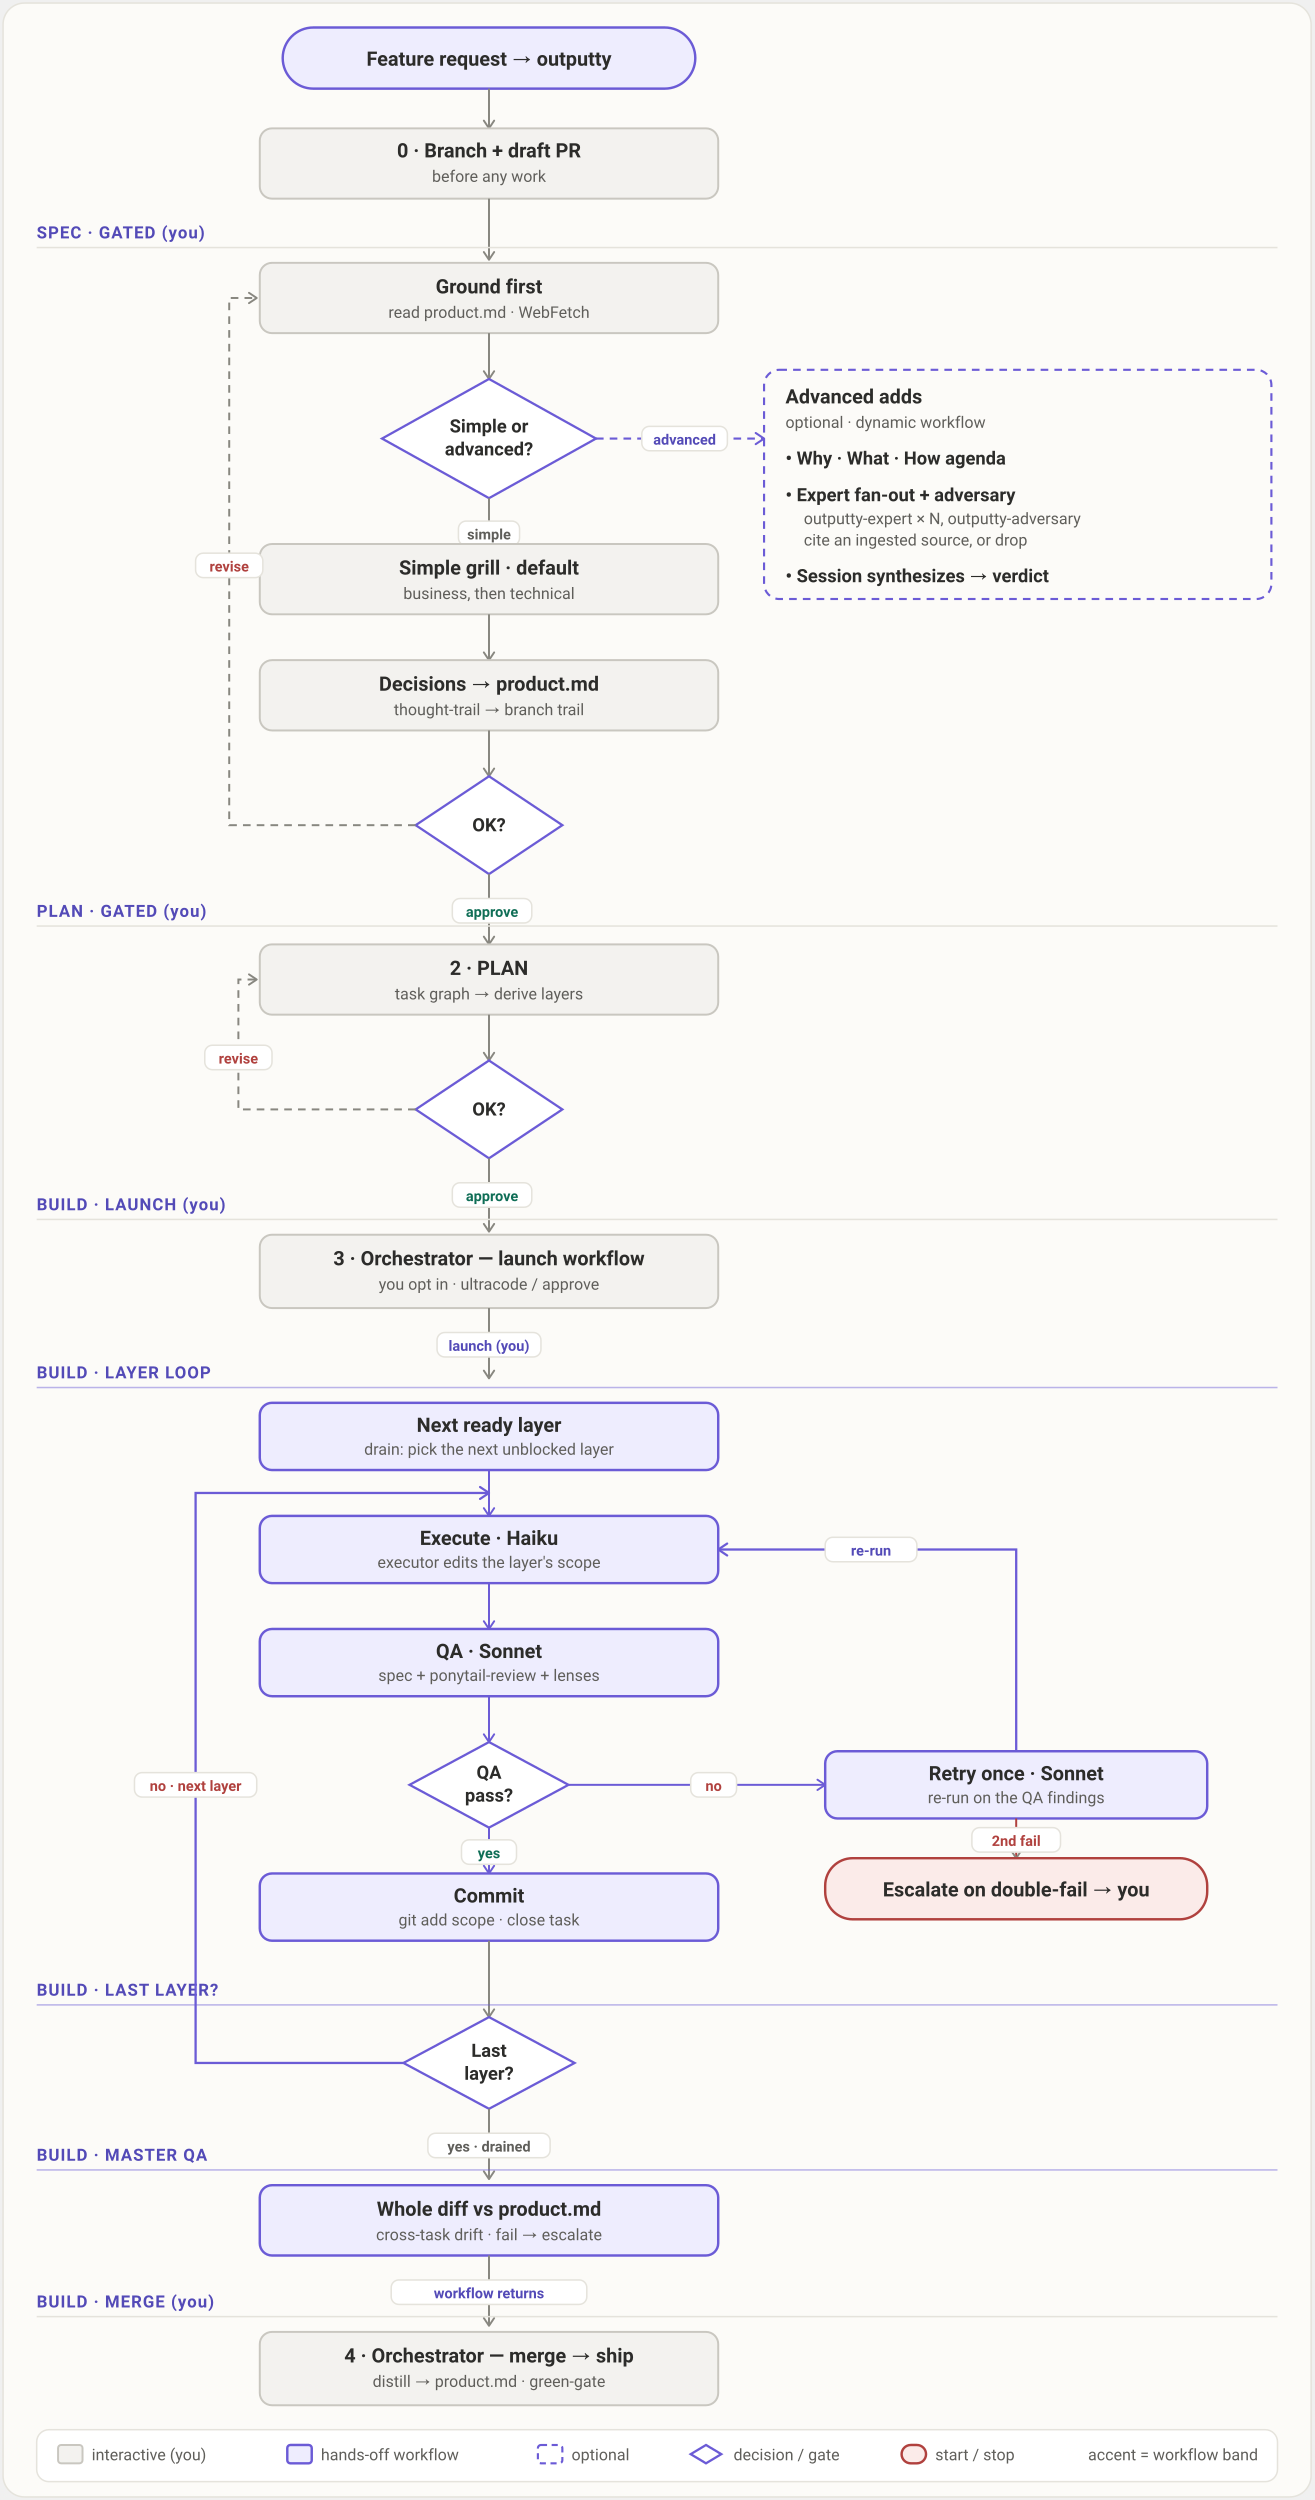
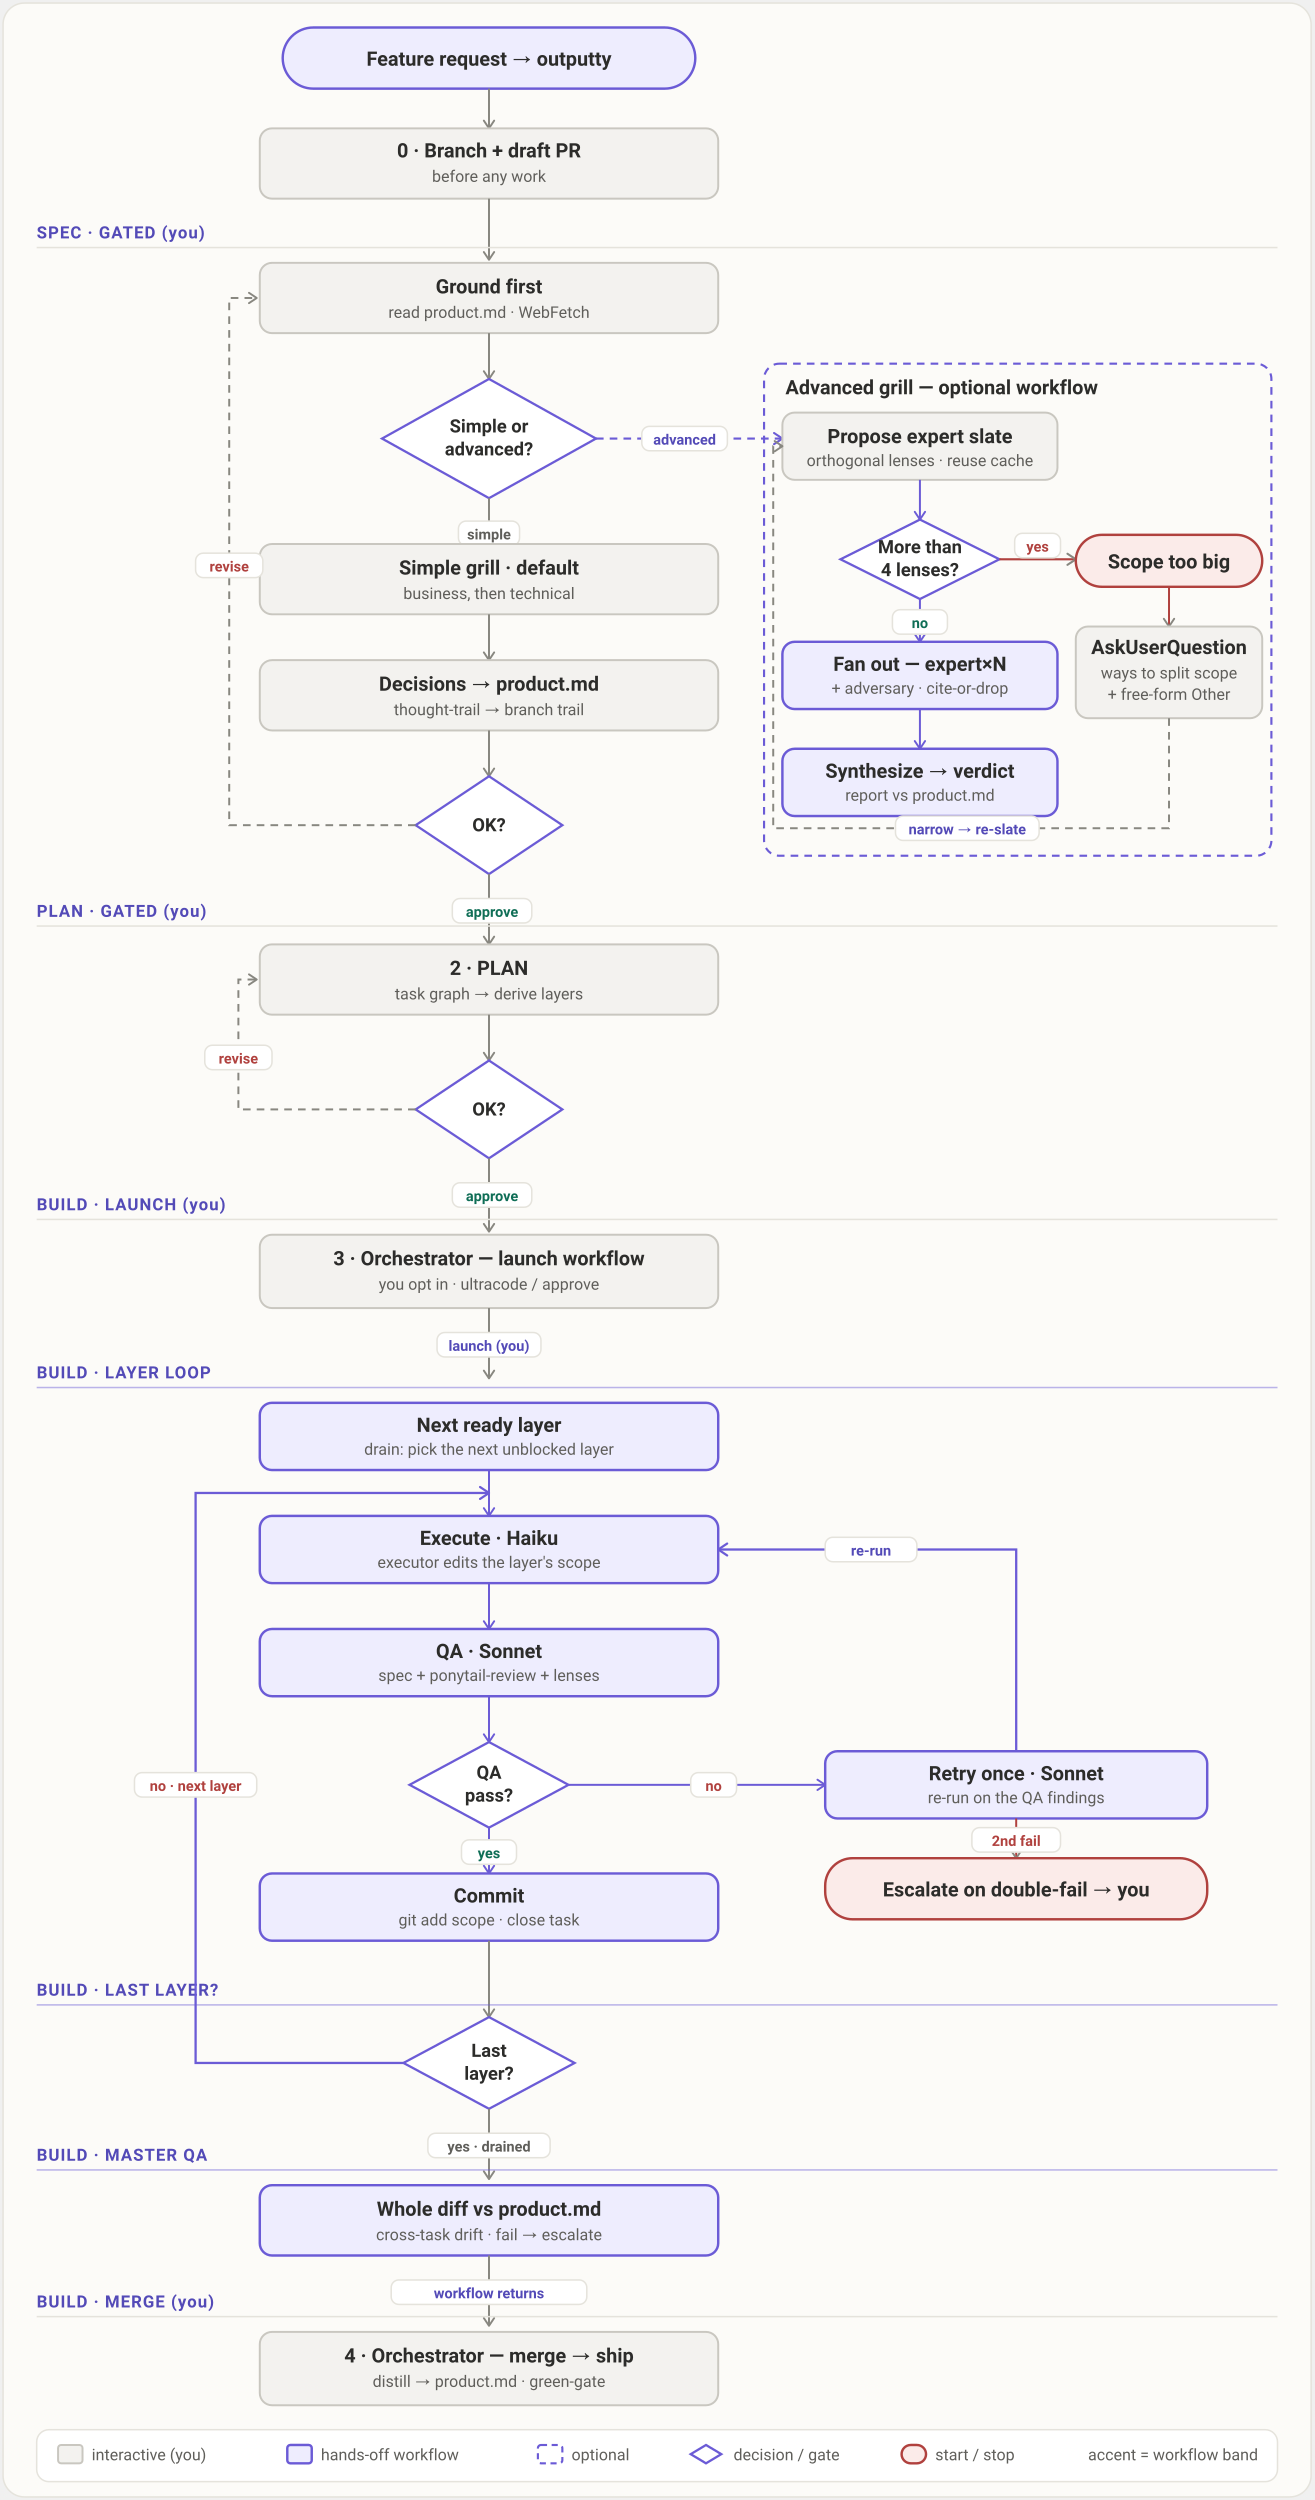
<svg xmlns="http://www.w3.org/2000/svg" width="100%" viewBox="0 0 860 1636" role="img" aria-labelledby="t d">
  <style>
  text{font-family:"Anthropic Sans",system-ui,-apple-system,"Segoe UI",Roboto,Helvetica,Arial,sans-serif}
  .th{font-size:13px;font-weight:600;fill:#2C2C2A}
  .t{font-size:12px;font-weight:600;fill:#2C2C2A}
  .ts{font-size:10.5px;font-weight:400;fill:#5F5E5A}
  .band{font-size:11px;font-weight:700;fill:#534AB7;letter-spacing:.06em}
  .chip{font-size:9.5px;font-weight:700;text-anchor:middle}
  .nbox{fill:#F3F2EF;stroke:#C9C7C0;stroke-width:1.3}
  .wfc{fill:#EEEDFE;stroke:#6B5BD6;stroke-width:1.6}
  .term{fill:#EEEDFE;stroke:#6B5BD6;stroke-width:1.6}
  .stop{fill:#FBEBE9;stroke:#B0413E;stroke-width:1.6}
  .opt{fill:none;stroke:#6B5BD6;stroke-width:1.4;stroke-dasharray:5 4}
  .dia{fill:#FFFFFF;stroke:#6B5BD6;stroke-width:1.5}
</style>
  <defs>
    <marker id="arrow" viewBox="0 0 10 10" refX="8" refY="5" markerWidth="6.5" markerHeight="6.5" orient="auto-start-reverse">
      <path d="M2 1L8 5L2 9" fill="none" stroke="#888780" stroke-width="1.5" stroke-linecap="round" stroke-linejoin="round" />
    </marker>
    <marker id="arrowp" viewBox="0 0 10 10" refX="8" refY="5" markerWidth="6.5" markerHeight="6.5" orient="auto-start-reverse">
      <path d="M2 1L8 5L2 9" fill="none" stroke="#6B5BD6" stroke-width="1.5" stroke-linecap="round" stroke-linejoin="round" />
    </marker>
  </defs>
  <rect x="2" y="2" width="856" height="1632" rx="14" fill="#FCFBF8" stroke="#E5E3DC" />
  <g id="section-intro">
    <rect class="term" x="185" y="18" width="270" height="40" rx="20" />
    <text class="th" x="320" y="43" text-anchor="middle">Feature request → outputty</text>
    <line x1="320" y1="58" x2="320" y2="84" stroke="#888780" stroke-width="1.3" marker-end="url(#arrow)" />
    <rect class="nbox" x="170" y="84" width="300" height="46" rx="8" />
    <text class="th" x="320" y="103" text-anchor="middle">0 · Branch + draft PR</text>
    <text class="ts" x="320" y="119" text-anchor="middle">before any work</text>
    <line x1="320" y1="130" x2="320" y2="170" stroke="#888780" stroke-width="1.3" marker-end="url(#arrow)" />
  </g>
  <g id="section-spec">
    <text class="band" x="24" y="156">SPEC · GATED (you)</text>
    <line x1="24" y1="162" x2="836" y2="162" stroke="#E5E3DC" stroke-width="1" />
    <rect class="nbox" x="170" y="172" width="300" height="46" rx="8" />
    <text class="th" x="320" y="192" text-anchor="middle">Ground first</text>
    <text class="ts" x="320" y="208" text-anchor="middle">read product.md · WebFetch</text>
    <line x1="320" y1="218" x2="320" y2="248" stroke="#888780" stroke-width="1.3" marker-end="url(#arrow)" />
    <polygon class="dia" points="320,248 390,287 320,326 250,287" />
    <text class="t" x="320" y="283" text-anchor="middle">Simple or</text>
    <text class="t" x="320" y="298" text-anchor="middle">advanced?</text>
-     <path d="M390,287 L500,287" fill="none" stroke="#6B5BD6" stroke-width="1.4" stroke-dasharray="5 4" marker-end="url(#arrowp)" />
+     <path d="M390,287 L512,287" fill="none" stroke="#6B5BD6" stroke-width="1.4" stroke-dasharray="5 4" marker-end="url(#arrowp)" />
    <rect x="420" y="279" width="56" height="16" rx="5" fill="#FFFFFF" stroke="#E5E3DC" />
    <text class="chip" x="448" y="291" fill="#534AB7">advanced</text>
    <line x1="320" y1="326" x2="320" y2="356" stroke="#888780" stroke-width="1.3" marker-end="url(#arrow)" />
    <rect x="300" y="341" width="40" height="16" rx="5" fill="#FFFFFF" stroke="#E5E3DC" />
    <text class="chip" x="320" y="353" fill="#5F5E5A">simple</text>
    <rect class="nbox" x="170" y="356" width="300" height="46" rx="8" />
    <text class="th" x="320" y="376" text-anchor="middle">Simple grill · default</text>
    <text class="ts" x="320" y="392" text-anchor="middle">business, then technical</text>
    <line x1="320" y1="402" x2="320" y2="432" stroke="#888780" stroke-width="1.3" marker-end="url(#arrow)" />
-     <rect class="opt" x="500" y="242" width="332" height="150" rx="10" />
-     <text class="th" x="514" y="264" fill="#3C3489">Advanced adds</text>
-     <text class="ts" x="514" y="280" fill="#534AB7">optional · dynamic workflow</text>
-     <text class="t" x="514" y="304">• Why · What · How agenda</text>
-     <text class="t" x="514" y="328">• Expert fan-out + adversary</text>
-     <text class="ts" x="526" y="343">outputty-expert × N, outputty-adversary</text>
-     <text class="ts" x="526" y="357">cite an ingested source, or drop</text>
-     <text class="t" x="514" y="381">• Session synthesizes → verdict</text>
+     <rect class="opt" x="500" y="238" width="332" height="322" rx="10" />
+     <text class="th" x="514" y="258" fill="#3C3489">Advanced grill — optional workflow</text>
+     <rect class="nbox" x="512" y="270" width="180" height="44" rx="8" />
+     <text class="th" x="602" y="290" text-anchor="middle">Propose expert slate</text>
+     <text class="ts" x="602" y="305" text-anchor="middle">orthogonal lenses · reuse cache</text>
+     <line x1="602" y1="314" x2="602" y2="340" stroke="#6B5BD6" stroke-width="1.3" marker-end="url(#arrowp)" />
+     <polygon class="dia" points="602,340 654,366 602,392 550,366" />
+     <text class="t" x="602" y="362" text-anchor="middle">More than</text>
+     <text class="t" x="602" y="377" text-anchor="middle">4 lenses?</text>
+     <line x1="602" y1="392" x2="602" y2="420" stroke="#6B5BD6" stroke-width="1.3" marker-end="url(#arrowp)" />
+     <rect x="584" y="399" width="36" height="16" rx="5" fill="#FFFFFF" stroke="#E5E3DC" />
+     <text class="chip" x="602" y="411" fill="#0F6E56">no</text>
+     <rect class="wfc" x="512" y="420" width="180" height="44" rx="8" />
+     <text class="th" x="602" y="439" text-anchor="middle">Fan out — expert×N</text>
+     <text class="ts" x="602" y="454" text-anchor="middle">+ adversary · cite-or-drop</text>
+     <line x1="602" y1="464" x2="602" y2="490" stroke="#6B5BD6" stroke-width="1.3" marker-end="url(#arrowp)" />
+     <rect class="wfc" x="512" y="490" width="180" height="44" rx="8" />
+     <text class="th" x="602" y="509" text-anchor="middle">Synthesize → verdict</text>
+     <text class="ts" x="602" y="524" text-anchor="middle">report vs product.md</text>
+     <path d="M654,366 L704,366" fill="none" stroke="#B0413E" stroke-width="1.4" marker-end="url(#arrow)" />
+     <rect x="664" y="349" width="30" height="16" rx="5" fill="#FFFFFF" stroke="#E5E3DC" />
+     <text class="chip" x="679" y="361" fill="#B0413E">yes</text>
+     <rect class="stop" x="704" y="350" width="122" height="34" rx="17" />
+     <text class="th" x="765" y="372" text-anchor="middle">Scope too big</text>
+     <line x1="765" y1="384" x2="765" y2="410" stroke="#B0413E" stroke-width="1.3" marker-end="url(#arrow)" />
+     <rect class="nbox" x="704" y="410" width="122" height="60" rx="8" />
+     <text class="th" x="765" y="428" text-anchor="middle">AskUserQuestion</text>
+     <text class="ts" x="765" y="444" text-anchor="middle">ways to split scope</text>
+     <text class="ts" x="765" y="458" text-anchor="middle">+ free-form Other</text>
+     <path d="M765,470 L765,542 L506,542 L506,292 L512,292" fill="none" stroke="#888780" stroke-width="1.3" stroke-dasharray="5 4" marker-end="url(#arrow)" />
+     <rect x="586" y="534" width="94" height="16" rx="5" fill="#FFFFFF" stroke="#E5E3DC" />
+     <text class="chip" x="633" y="546" fill="#534AB7">narrow → re-slate</text>
    <rect class="nbox" x="170" y="432" width="300" height="46" rx="8" />
    <text class="th" x="320" y="452" text-anchor="middle">Decisions → product.md</text>
    <text class="ts" x="320" y="468" text-anchor="middle">thought-trail → branch trail</text>
    <line x1="320" y1="478" x2="320" y2="508" stroke="#888780" stroke-width="1.3" marker-end="url(#arrow)" />
    <polygon class="dia" points="320,508 368,540 320,572 272,540" />
    <text class="t" x="320" y="544" text-anchor="middle">OK?</text>
    <path d="M272,540 L150,540 L150,195 L168,195" fill="none" stroke="#888780" stroke-width="1.3" stroke-dasharray="5 4" marker-end="url(#arrow)" />
    <rect x="128" y="362" width="44" height="16" rx="5" fill="#FFFFFF" stroke="#E5E3DC" />
    <text class="chip" x="150" y="374" fill="#B0413E">revise</text>
    <line x1="320" y1="572" x2="320" y2="618" stroke="#888780" stroke-width="1.3" marker-end="url(#arrow)" />
    <rect x="296" y="588" width="52" height="16" rx="5" fill="#FFFFFF" stroke="#E5E3DC" />
    <text class="chip" x="322" y="600" fill="#0F6E56">approve</text>
  </g>
  <g id="section-plan">
    <text class="band" x="24" y="600">PLAN · GATED (you)</text>
    <line x1="24" y1="606" x2="836" y2="606" stroke="#E5E3DC" stroke-width="1" />
    <rect class="nbox" x="170" y="618" width="300" height="46" rx="8" />
    <text class="th" x="320" y="638" text-anchor="middle">2 · PLAN</text>
    <text class="ts" x="320" y="654" text-anchor="middle">task graph → derive layers</text>
    <line x1="320" y1="664" x2="320" y2="694" stroke="#888780" stroke-width="1.3" marker-end="url(#arrow)" />
    <polygon class="dia" points="320,694 368,726 320,758 272,726" />
    <text class="t" x="320" y="730" text-anchor="middle">OK?</text>
    <path d="M272,726 L156,726 L156,641 L168,641" fill="none" stroke="#888780" stroke-width="1.3" stroke-dasharray="5 4" marker-end="url(#arrow)" />
    <rect x="134" y="684" width="44" height="16" rx="5" fill="#FFFFFF" stroke="#E5E3DC" />
    <text class="chip" x="156" y="696" fill="#B0413E">revise</text>
    <line x1="320" y1="758" x2="320" y2="806" stroke="#888780" stroke-width="1.3" marker-end="url(#arrow)" />
    <rect x="296" y="774" width="52" height="16" rx="5" fill="#FFFFFF" stroke="#E5E3DC" />
    <text class="chip" x="322" y="786" fill="#0F6E56">approve</text>
  </g>
  <g id="section-build-launch">
    <text class="band" x="24" y="792">BUILD · LAUNCH (you)</text>
    <line x1="24" y1="798" x2="836" y2="798" stroke="#E5E3DC" stroke-width="1" />
    <rect class="nbox" x="170" y="808" width="300" height="48" rx="8" />
    <text class="th" x="320" y="828" text-anchor="middle">3 · Orchestrator — launch workflow</text>
    <text class="ts" x="320" y="844" text-anchor="middle">you opt in · ultracode / approve</text>
    <line x1="320" y1="856" x2="320" y2="902" stroke="#888780" stroke-width="1.3" marker-end="url(#arrow)" />
    <rect x="286" y="872" width="68" height="16" rx="5" fill="#FFFFFF" stroke="#E5E3DC" />
    <text class="chip" x="320" y="884" fill="#534AB7">launch (you)</text>
  </g>
  <g id="section-build-layerloop">
    <text class="band" x="24" y="902">BUILD · LAYER LOOP</text>
    <line x1="24" y1="908" x2="836" y2="908" stroke="#6B5BD6" stroke-opacity="0.45" stroke-width="1" />
    <rect class="wfc" x="170" y="918" width="300" height="44" rx="8" />
    <text class="th" x="320" y="937" text-anchor="middle">Next ready layer</text>
    <text class="ts" x="320" y="952" text-anchor="middle">drain: pick the next unblocked layer</text>
    <line x1="320" y1="962" x2="320" y2="992" stroke="#6B5BD6" stroke-width="1.3" marker-end="url(#arrowp)" />
    <rect class="wfc" x="170" y="992" width="300" height="44" rx="8" />
    <text class="th" x="320" y="1011" text-anchor="middle">Execute · Haiku</text>
    <text class="ts" x="320" y="1026" text-anchor="middle">executor edits the layer's scope</text>
    <line x1="320" y1="1036" x2="320" y2="1066" stroke="#6B5BD6" stroke-width="1.3" marker-end="url(#arrowp)" />
    <rect class="wfc" x="170" y="1066" width="300" height="44" rx="8" />
    <text class="th" x="320" y="1085" text-anchor="middle">QA · Sonnet</text>
    <text class="ts" x="320" y="1100" text-anchor="middle">spec + ponytail-review + lenses</text>
    <line x1="320" y1="1110" x2="320" y2="1140" stroke="#6B5BD6" stroke-width="1.3" marker-end="url(#arrowp)" />
    <polygon class="dia" points="320,1140 372,1168 320,1196 268,1168" />
    <text class="t" x="320" y="1164" text-anchor="middle">QA</text>
    <text class="t" x="320" y="1179" text-anchor="middle">pass?</text>
    <line x1="320" y1="1196" x2="320" y2="1226" stroke="#6B5BD6" stroke-width="1.3" marker-end="url(#arrowp)" />
    <rect x="302" y="1204" width="36" height="16" rx="5" fill="#FFFFFF" stroke="#E5E3DC" />
    <text class="chip" x="320" y="1216" fill="#0F6E56">yes</text>
    <rect class="wfc" x="170" y="1226" width="300" height="44" rx="8" />
    <text class="th" x="320" y="1245" text-anchor="middle">Commit</text>
    <text class="ts" x="320" y="1260" text-anchor="middle">git add scope · close task</text>
    <path d="M372,1168 L540,1168" fill="none" stroke="#6B5BD6" stroke-width="1.3" marker-end="url(#arrowp)" />
    <rect x="452" y="1160" width="30" height="16" rx="5" fill="#FFFFFF" stroke="#E5E3DC" />
    <text class="chip" x="467" y="1172" fill="#B0413E">no</text>
    <rect class="wfc" x="540" y="1146" width="250" height="44" rx="8" />
    <text class="th" x="665" y="1165" text-anchor="middle">Retry once · Sonnet</text>
    <text class="ts" x="665" y="1180" text-anchor="middle">re-run on the QA findings</text>
    <path d="M665,1146 L665,1014 L470,1014" fill="none" stroke="#6B5BD6" stroke-width="1.5" marker-end="url(#arrowp)" />
    <rect x="540" y="1006" width="60" height="16" rx="5" fill="#FFFFFF" stroke="#E5E3DC" />
    <text class="chip" x="570" y="1018" fill="#534AB7">re-run</text>
    <path d="M665,1190 L665,1216" fill="none" stroke="#B0413E" stroke-width="1.3" marker-end="url(#arrow)" />
    <rect x="636" y="1196" width="58" height="16" rx="5" fill="#FFFFFF" stroke="#E5E3DC" />
    <text class="chip" x="665" y="1208" fill="#B0413E">2nd fail</text>
    <rect class="stop" x="540" y="1216" width="250" height="40" rx="18" />
    <text class="th" x="665" y="1241" text-anchor="middle">Escalate on double-fail → you</text>
    <line x1="320" y1="1270" x2="320" y2="1320" stroke="#888780" stroke-width="1.3" marker-end="url(#arrow)" />
  </g>
  <g id="section-build-lastlayer">
    <text class="band" x="24" y="1306">BUILD · LAST LAYER?</text>
    <line x1="24" y1="1312" x2="836" y2="1312" stroke="#6B5BD6" stroke-opacity="0.45" stroke-width="1" />
    <polygon class="dia" points="320,1320 376,1350 320,1380 264,1350" />
    <text class="t" x="320" y="1346" text-anchor="middle">Last</text>
    <text class="t" x="320" y="1361" text-anchor="middle">layer?</text>
    <path d="M264,1350 L128,1350 L128,977 L320,977" fill="none" stroke="#6B5BD6" stroke-width="1.5" marker-end="url(#arrowp)" />
    <rect x="88" y="1160" width="80" height="16" rx="5" fill="#FFFFFF" stroke="#E5E3DC" />
    <text class="chip" x="128" y="1172" fill="#B0413E">no · next layer</text>
    <line x1="320" y1="1380" x2="320" y2="1426" stroke="#888780" stroke-width="1.3" marker-end="url(#arrow)" />
    <rect x="280" y="1396" width="80" height="16" rx="5" fill="#FFFFFF" stroke="#E5E3DC" />
    <text class="chip" x="320" y="1408" fill="#5F5E5A">yes · drained</text>
  </g>
  <g id="section-build-masterqa">
    <text class="band" x="24" y="1414">BUILD · MASTER QA</text>
    <line x1="24" y1="1420" x2="836" y2="1420" stroke="#6B5BD6" stroke-opacity="0.45" stroke-width="1" />
    <rect class="wfc" x="170" y="1430" width="300" height="46" rx="8" />
    <text class="th" x="320" y="1450" text-anchor="middle">Whole diff vs product.md</text>
    <text class="ts" x="320" y="1466" text-anchor="middle">cross-task drift · fail → escalate</text>
    <line x1="320" y1="1476" x2="320" y2="1522" stroke="#888780" stroke-width="1.3" marker-end="url(#arrow)" />
    <rect x="256" y="1492" width="128" height="16" rx="5" fill="#FFFFFF" stroke="#E5E3DC" />
    <text class="chip" x="320" y="1504" fill="#534AB7">workflow returns</text>
  </g>
  <g id="section-build-merge">
    <text class="band" x="24" y="1510">BUILD · MERGE (you)</text>
    <line x1="24" y1="1516" x2="836" y2="1516" stroke="#E5E3DC" stroke-width="1" />
    <rect class="nbox" x="170" y="1526" width="300" height="48" rx="8" />
    <text class="th" x="320" y="1546" text-anchor="middle">4 · Orchestrator — merge → ship</text>
    <text class="ts" x="320" y="1562" text-anchor="middle">distill → product.md · green-gate</text>
  </g>
  <g id="legend">
    <rect x="24" y="1590" width="812" height="34" rx="8" fill="#FFFFFF" stroke="#E5E3DC" />
    <rect x="38" y="1600" width="16" height="12" rx="2" fill="#F3F2EF" stroke="#C9C7C0" stroke-width="1.3" />
    <text class="ts" x="60" y="1610" fill="#3A3A37">interactive (you)</text>
    <rect x="188" y="1600" width="16" height="12" rx="2" fill="#EEEDFE" stroke="#6B5BD6" stroke-width="1.6" />
    <text class="ts" x="210" y="1610" fill="#3A3A37">hands-off workflow</text>
    <rect x="352" y="1600" width="16" height="12" rx="2" fill="none" stroke="#6B5BD6" stroke-width="1.4" stroke-dasharray="4 3" />
    <text class="ts" x="374" y="1610" fill="#3A3A37">optional</text>
    <polygon points="462,1600 472,1606 462,1612 452,1606" fill="#FFFFFF" stroke="#6B5BD6" stroke-width="1.5" />
    <text class="ts" x="480" y="1610" fill="#3A3A37">decision / gate</text>
    <rect x="590" y="1600" width="16" height="12" rx="6" fill="#FBEBE9" stroke="#B0413E" stroke-width="1.6" />
    <text class="ts" x="612" y="1610" fill="#3A3A37">start / stop</text>
    <text class="ts" x="712" y="1610" fill="#3A3A37">accent = workflow band</text>
  </g>
</svg>
